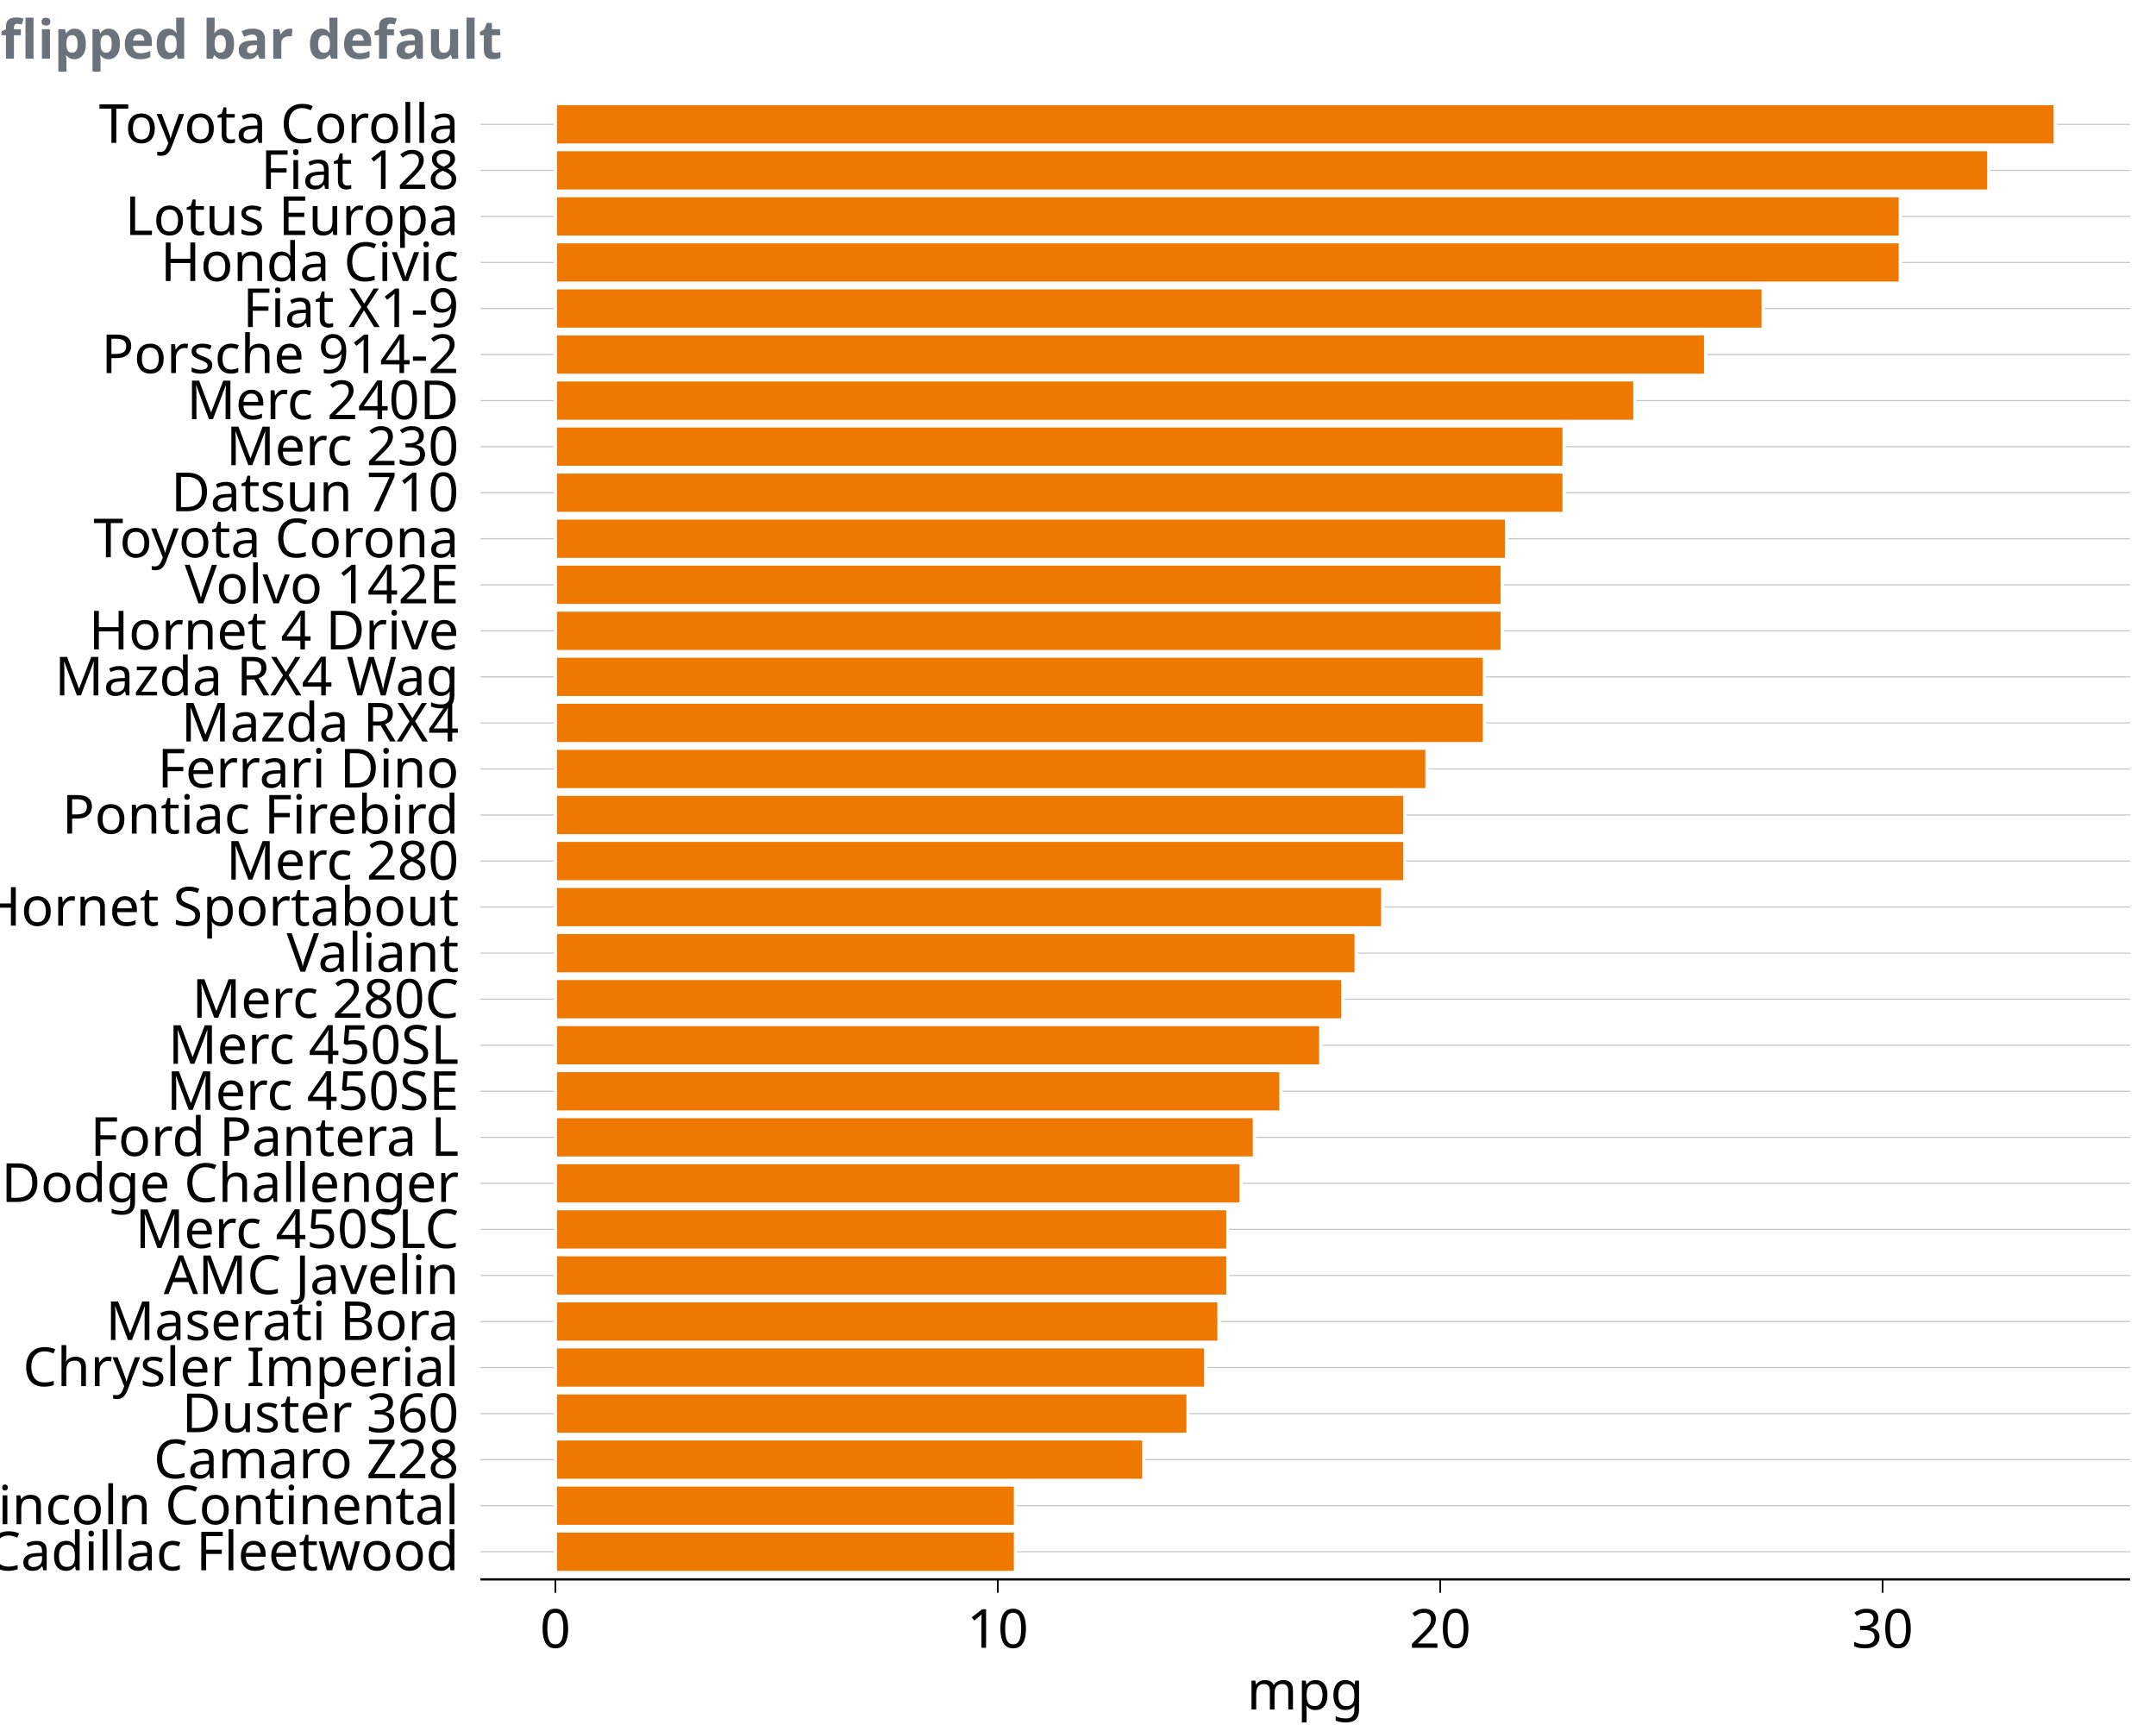
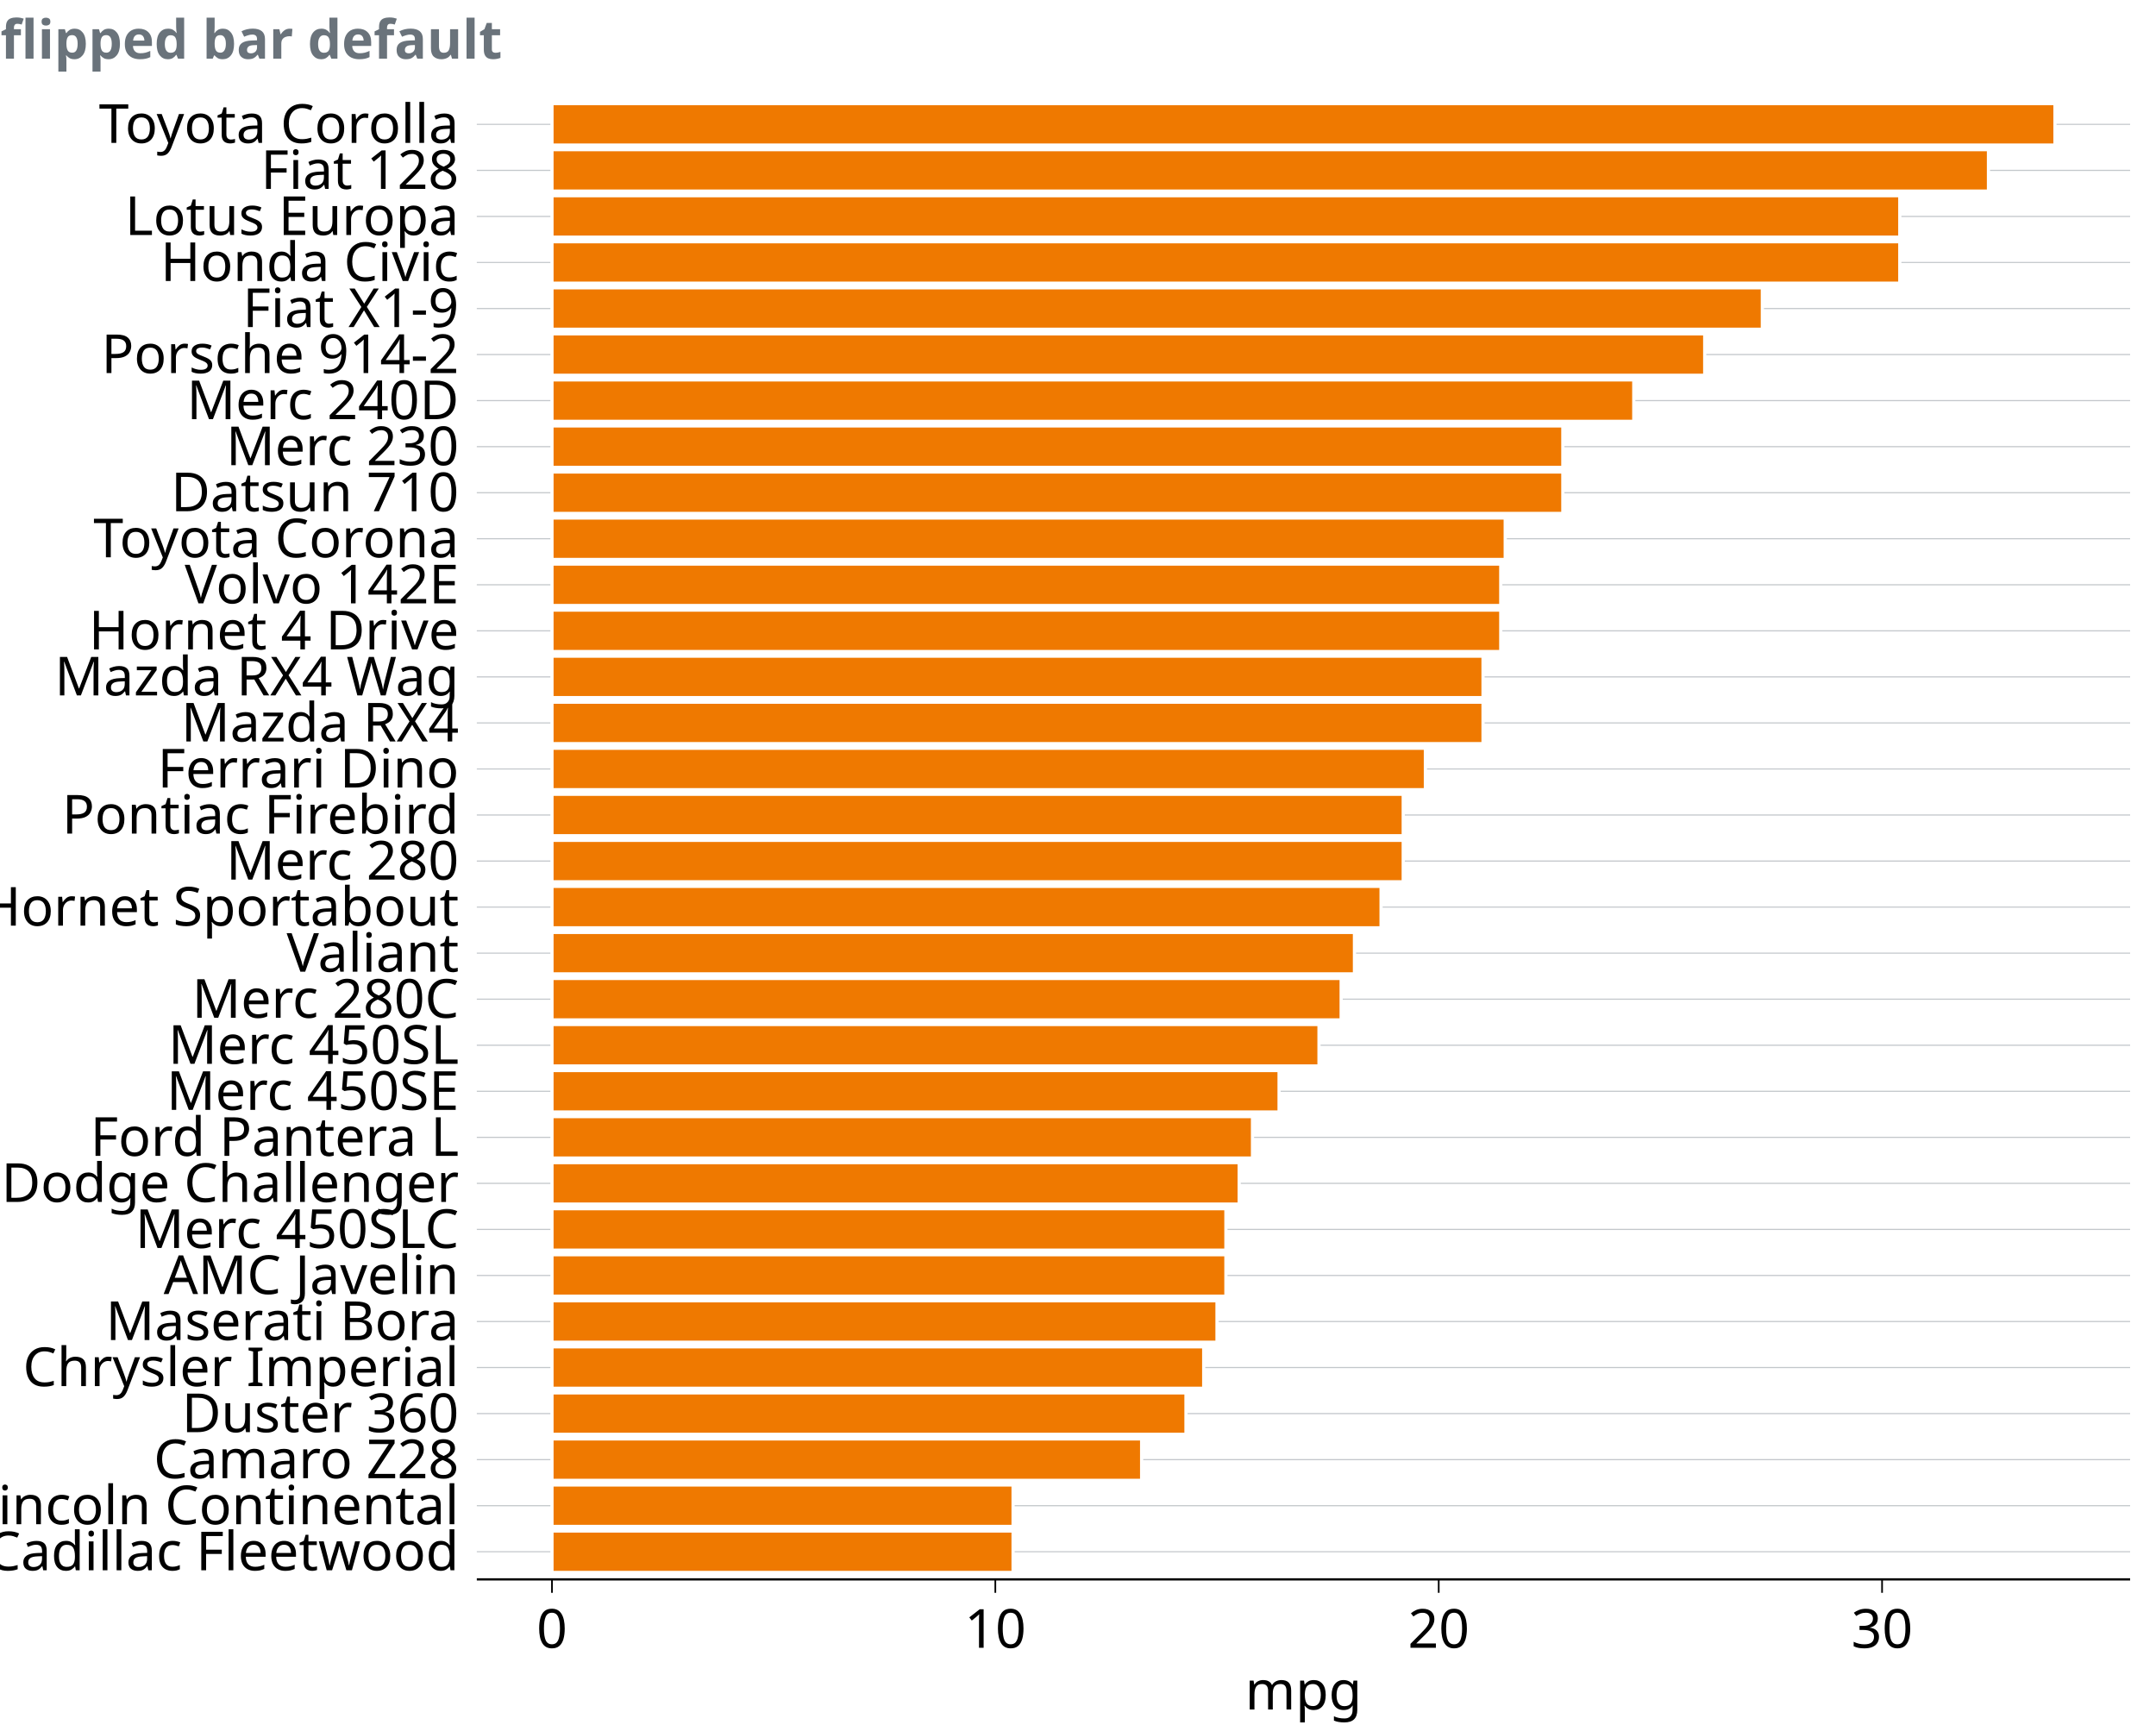
<svg xmlns="http://www.w3.org/2000/svg" class="svglite" data-engine-version="2.0" width="720.00pt" height="576.00pt" viewBox="0 0 720.00 576.00">
  <defs>
    <style type="text/css">
    .svglite line, .svglite polyline, .svglite polygon, .svglite path, .svglite rect, .svglite circle {
      fill: none;
      stroke: #000000;
      stroke-linecap: round;
      stroke-linejoin: round;
      stroke-miterlimit: 10.00;
    }
  </style>
  </defs>
  <rect width="100%" height="100%" style="stroke: none; fill: #FFFFFF;" />
  <defs>
    <clipPath id="cpMC4wMHw3MjAuMDB8MC4wMHw1NzYuMDA=">
      <rect x="0.00" y="0.00" width="720.00" height="576.00" />
    </clipPath>
  </defs>
  <g clip-path="url(#cpMC4wMHw3MjAuMDB8MC4wMHw1NzYuMDA=)">
    <rect x="0.00" y="0.00" width="720.00" height="576.00" style="stroke-width: 0.75; stroke: none; fill: #FFFFFF;" />
  </g>
  <defs>
-     <clipPath id="cpMTYwLjQzfDcxMS4zNnwzMi4yOXw1MjcuMzc=">
-       <rect x="160.43" y="32.29" width="550.93" height="495.08" />
+     <clipPath id="cpMTU5LjIzfDcxMS4zNnwzMi4yOXw1MjcuMzc=">
+       <rect x="159.23" y="32.29" width="552.13" height="495.08" />
    </clipPath>
  </defs>
-   <g clip-path="url(#cpMTYwLjQzfDcxMS4zNnwzMi4yOXw1MjcuMzc=)">
-     <rect x="160.43" y="32.29" width="550.93" height="495.08" style="stroke-width: 0.75; stroke: none; fill: #FFFFFF;" />
-     <polyline points="160.43,518.14 711.36,518.14 " style="stroke-width: 0.38; stroke: #C3C7CB; stroke-linecap: butt;" />
-     <polyline points="160.43,502.77 711.36,502.77 " style="stroke-width: 0.38; stroke: #C3C7CB; stroke-linecap: butt;" />
-     <polyline points="160.43,487.39 711.36,487.39 " style="stroke-width: 0.38; stroke: #C3C7CB; stroke-linecap: butt;" />
-     <polyline points="160.43,472.02 711.36,472.02 " style="stroke-width: 0.38; stroke: #C3C7CB; stroke-linecap: butt;" />
-     <polyline points="160.43,456.64 711.36,456.64 " style="stroke-width: 0.38; stroke: #C3C7CB; stroke-linecap: butt;" />
-     <polyline points="160.43,441.27 711.36,441.27 " style="stroke-width: 0.38; stroke: #C3C7CB; stroke-linecap: butt;" />
-     <polyline points="160.43,425.89 711.36,425.89 " style="stroke-width: 0.38; stroke: #C3C7CB; stroke-linecap: butt;" />
-     <polyline points="160.43,410.52 711.36,410.52 " style="stroke-width: 0.38; stroke: #C3C7CB; stroke-linecap: butt;" />
-     <polyline points="160.43,395.14 711.36,395.14 " style="stroke-width: 0.38; stroke: #C3C7CB; stroke-linecap: butt;" />
-     <polyline points="160.43,379.77 711.36,379.77 " style="stroke-width: 0.38; stroke: #C3C7CB; stroke-linecap: butt;" />
-     <polyline points="160.43,364.39 711.36,364.39 " style="stroke-width: 0.38; stroke: #C3C7CB; stroke-linecap: butt;" />
-     <polyline points="160.43,349.02 711.36,349.02 " style="stroke-width: 0.38; stroke: #C3C7CB; stroke-linecap: butt;" />
-     <polyline points="160.43,333.64 711.36,333.64 " style="stroke-width: 0.38; stroke: #C3C7CB; stroke-linecap: butt;" />
-     <polyline points="160.43,318.27 711.36,318.27 " style="stroke-width: 0.38; stroke: #C3C7CB; stroke-linecap: butt;" />
-     <polyline points="160.43,302.89 711.36,302.89 " style="stroke-width: 0.38; stroke: #C3C7CB; stroke-linecap: butt;" />
-     <polyline points="160.43,287.52 711.36,287.52 " style="stroke-width: 0.38; stroke: #C3C7CB; stroke-linecap: butt;" />
-     <polyline points="160.43,272.14 711.36,272.14 " style="stroke-width: 0.38; stroke: #C3C7CB; stroke-linecap: butt;" />
-     <polyline points="160.43,256.77 711.36,256.77 " style="stroke-width: 0.38; stroke: #C3C7CB; stroke-linecap: butt;" />
-     <polyline points="160.43,241.39 711.36,241.39 " style="stroke-width: 0.38; stroke: #C3C7CB; stroke-linecap: butt;" />
-     <polyline points="160.43,226.02 711.36,226.02 " style="stroke-width: 0.38; stroke: #C3C7CB; stroke-linecap: butt;" />
-     <polyline points="160.43,210.64 711.36,210.64 " style="stroke-width: 0.38; stroke: #C3C7CB; stroke-linecap: butt;" />
-     <polyline points="160.43,195.27 711.36,195.27 " style="stroke-width: 0.38; stroke: #C3C7CB; stroke-linecap: butt;" />
-     <polyline points="160.43,179.89 711.36,179.89 " style="stroke-width: 0.38; stroke: #C3C7CB; stroke-linecap: butt;" />
-     <polyline points="160.43,164.52 711.36,164.52 " style="stroke-width: 0.38; stroke: #C3C7CB; stroke-linecap: butt;" />
-     <polyline points="160.43,149.14 711.36,149.14 " style="stroke-width: 0.38; stroke: #C3C7CB; stroke-linecap: butt;" />
-     <polyline points="160.43,133.77 711.36,133.77 " style="stroke-width: 0.38; stroke: #C3C7CB; stroke-linecap: butt;" />
-     <polyline points="160.43,118.39 711.36,118.39 " style="stroke-width: 0.38; stroke: #C3C7CB; stroke-linecap: butt;" />
-     <polyline points="160.43,103.02 711.36,103.02 " style="stroke-width: 0.38; stroke: #C3C7CB; stroke-linecap: butt;" />
-     <polyline points="160.43,87.64 711.36,87.64 " style="stroke-width: 0.38; stroke: #C3C7CB; stroke-linecap: butt;" />
-     <polyline points="160.43,72.27 711.36,72.27 " style="stroke-width: 0.38; stroke: #C3C7CB; stroke-linecap: butt;" />
-     <polyline points="160.43,56.89 711.36,56.89 " style="stroke-width: 0.38; stroke: #C3C7CB; stroke-linecap: butt;" />
-     <polyline points="160.43,41.52 711.36,41.52 " style="stroke-width: 0.38; stroke: #C3C7CB; stroke-linecap: butt;" />
-     <rect x="185.47" y="234.47" width="310.26" height="13.84" style="stroke-width: 1.07; stroke: #FFFFFF; stroke-linecap: butt; stroke-linejoin: miter; fill: #EF7900;" />
-     <rect x="185.47" y="219.10" width="310.26" height="13.84" style="stroke-width: 1.07; stroke: #FFFFFF; stroke-linecap: butt; stroke-linejoin: miter; fill: #EF7900;" />
-     <rect x="185.47" y="157.60" width="336.85" height="13.84" style="stroke-width: 1.07; stroke: #FFFFFF; stroke-linecap: butt; stroke-linejoin: miter; fill: #EF7900;" />
-     <rect x="185.47" y="203.72" width="316.17" height="13.84" style="stroke-width: 1.07; stroke: #FFFFFF; stroke-linecap: butt; stroke-linejoin: miter; fill: #EF7900;" />
-     <rect x="185.47" y="295.97" width="276.28" height="13.84" style="stroke-width: 1.07; stroke: #FFFFFF; stroke-linecap: butt; stroke-linejoin: miter; fill: #EF7900;" />
-     <rect x="185.47" y="311.35" width="267.41" height="13.84" style="stroke-width: 1.07; stroke: #FFFFFF; stroke-linecap: butt; stroke-linejoin: miter; fill: #EF7900;" />
-     <rect x="185.47" y="465.10" width="211.27" height="13.84" style="stroke-width: 1.07; stroke: #FFFFFF; stroke-linecap: butt; stroke-linejoin: miter; fill: #EF7900;" />
-     <rect x="185.47" y="126.85" width="360.49" height="13.84" style="stroke-width: 1.07; stroke: #FFFFFF; stroke-linecap: butt; stroke-linejoin: miter; fill: #EF7900;" />
-     <rect x="185.47" y="142.22" width="336.85" height="13.84" style="stroke-width: 1.07; stroke: #FFFFFF; stroke-linecap: butt; stroke-linejoin: miter; fill: #EF7900;" />
-     <rect x="185.47" y="280.60" width="283.67" height="13.84" style="stroke-width: 1.07; stroke: #FFFFFF; stroke-linecap: butt; stroke-linejoin: miter; fill: #EF7900;" />
-     <rect x="185.47" y="326.72" width="262.98" height="13.84" style="stroke-width: 1.07; stroke: #FFFFFF; stroke-linecap: butt; stroke-linejoin: miter; fill: #EF7900;" />
-     <rect x="185.47" y="357.47" width="242.30" height="13.84" style="stroke-width: 1.07; stroke: #FFFFFF; stroke-linecap: butt; stroke-linejoin: miter; fill: #EF7900;" />
-     <rect x="185.47" y="342.10" width="255.59" height="13.84" style="stroke-width: 1.07; stroke: #FFFFFF; stroke-linecap: butt; stroke-linejoin: miter; fill: #EF7900;" />
-     <rect x="185.47" y="403.60" width="224.57" height="13.84" style="stroke-width: 1.07; stroke: #FFFFFF; stroke-linecap: butt; stroke-linejoin: miter; fill: #EF7900;" />
-     <rect x="185.47" y="511.22" width="153.65" height="13.84" style="stroke-width: 1.07; stroke: #FFFFFF; stroke-linecap: butt; stroke-linejoin: miter; fill: #EF7900;" />
-     <rect x="185.47" y="495.85" width="153.65" height="13.84" style="stroke-width: 1.07; stroke: #FFFFFF; stroke-linecap: butt; stroke-linejoin: miter; fill: #EF7900;" />
-     <rect x="185.47" y="449.72" width="217.18" height="13.84" style="stroke-width: 1.07; stroke: #FFFFFF; stroke-linecap: butt; stroke-linejoin: miter; fill: #EF7900;" />
-     <rect x="185.47" y="49.97" width="478.69" height="13.84" style="stroke-width: 1.07; stroke: #FFFFFF; stroke-linecap: butt; stroke-linejoin: miter; fill: #EF7900;" />
-     <rect x="185.47" y="80.72" width="449.14" height="13.84" style="stroke-width: 1.07; stroke: #FFFFFF; stroke-linecap: butt; stroke-linejoin: miter; fill: #EF7900;" />
-     <rect x="185.47" y="34.60" width="500.85" height="13.84" style="stroke-width: 1.07; stroke: #FFFFFF; stroke-linecap: butt; stroke-linejoin: miter; fill: #EF7900;" />
-     <rect x="185.47" y="172.97" width="317.65" height="13.84" style="stroke-width: 1.07; stroke: #FFFFFF; stroke-linecap: butt; stroke-linejoin: miter; fill: #EF7900;" />
-     <rect x="185.47" y="388.22" width="229.00" height="13.84" style="stroke-width: 1.07; stroke: #FFFFFF; stroke-linecap: butt; stroke-linejoin: miter; fill: #EF7900;" />
-     <rect x="185.47" y="418.97" width="224.57" height="13.84" style="stroke-width: 1.07; stroke: #FFFFFF; stroke-linecap: butt; stroke-linejoin: miter; fill: #EF7900;" />
-     <rect x="185.47" y="480.47" width="196.50" height="13.84" style="stroke-width: 1.07; stroke: #FFFFFF; stroke-linecap: butt; stroke-linejoin: miter; fill: #EF7900;" />
-     <rect x="185.47" y="265.22" width="283.67" height="13.84" style="stroke-width: 1.07; stroke: #FFFFFF; stroke-linecap: butt; stroke-linejoin: miter; fill: #EF7900;" />
-     <rect x="185.47" y="96.10" width="403.34" height="13.84" style="stroke-width: 1.07; stroke: #FFFFFF; stroke-linecap: butt; stroke-linejoin: miter; fill: #EF7900;" />
-     <rect x="185.47" y="111.47" width="384.13" height="13.84" style="stroke-width: 1.07; stroke: #FFFFFF; stroke-linecap: butt; stroke-linejoin: miter; fill: #EF7900;" />
-     <rect x="185.47" y="65.35" width="449.14" height="13.84" style="stroke-width: 1.07; stroke: #FFFFFF; stroke-linecap: butt; stroke-linejoin: miter; fill: #EF7900;" />
-     <rect x="185.47" y="372.85" width="233.43" height="13.84" style="stroke-width: 1.07; stroke: #FFFFFF; stroke-linecap: butt; stroke-linejoin: miter; fill: #EF7900;" />
-     <rect x="185.47" y="249.85" width="291.05" height="13.84" style="stroke-width: 1.07; stroke: #FFFFFF; stroke-linecap: butt; stroke-linejoin: miter; fill: #EF7900;" />
-     <rect x="185.47" y="434.35" width="221.61" height="13.84" style="stroke-width: 1.07; stroke: #FFFFFF; stroke-linecap: butt; stroke-linejoin: miter; fill: #EF7900;" />
-     <rect x="185.47" y="188.35" width="316.17" height="13.84" style="stroke-width: 1.07; stroke: #FFFFFF; stroke-linecap: butt; stroke-linejoin: miter; fill: #EF7900;" />
+   <g clip-path="url(#cpMTU5LjIzfDcxMS4zNnwzMi4yOXw1MjcuMzc=)">
+     <rect x="159.23" y="32.29" width="552.13" height="495.08" style="stroke-width: 0.75; stroke: none; fill: #FFFFFF;" />
+     <polyline points="159.23,518.14 711.36,518.14 " style="stroke-width: 0.38; stroke: #C3C7CB; stroke-linecap: butt;" />
+     <polyline points="159.23,502.77 711.36,502.77 " style="stroke-width: 0.38; stroke: #C3C7CB; stroke-linecap: butt;" />
+     <polyline points="159.23,487.39 711.36,487.39 " style="stroke-width: 0.38; stroke: #C3C7CB; stroke-linecap: butt;" />
+     <polyline points="159.23,472.02 711.36,472.02 " style="stroke-width: 0.38; stroke: #C3C7CB; stroke-linecap: butt;" />
+     <polyline points="159.23,456.64 711.36,456.64 " style="stroke-width: 0.38; stroke: #C3C7CB; stroke-linecap: butt;" />
+     <polyline points="159.23,441.27 711.36,441.27 " style="stroke-width: 0.38; stroke: #C3C7CB; stroke-linecap: butt;" />
+     <polyline points="159.23,425.89 711.36,425.89 " style="stroke-width: 0.38; stroke: #C3C7CB; stroke-linecap: butt;" />
+     <polyline points="159.23,410.52 711.36,410.52 " style="stroke-width: 0.38; stroke: #C3C7CB; stroke-linecap: butt;" />
+     <polyline points="159.23,395.14 711.36,395.14 " style="stroke-width: 0.38; stroke: #C3C7CB; stroke-linecap: butt;" />
+     <polyline points="159.23,379.77 711.36,379.77 " style="stroke-width: 0.38; stroke: #C3C7CB; stroke-linecap: butt;" />
+     <polyline points="159.23,364.39 711.36,364.39 " style="stroke-width: 0.38; stroke: #C3C7CB; stroke-linecap: butt;" />
+     <polyline points="159.23,349.02 711.36,349.02 " style="stroke-width: 0.38; stroke: #C3C7CB; stroke-linecap: butt;" />
+     <polyline points="159.23,333.64 711.36,333.64 " style="stroke-width: 0.38; stroke: #C3C7CB; stroke-linecap: butt;" />
+     <polyline points="159.23,318.27 711.36,318.27 " style="stroke-width: 0.38; stroke: #C3C7CB; stroke-linecap: butt;" />
+     <polyline points="159.23,302.89 711.36,302.89 " style="stroke-width: 0.38; stroke: #C3C7CB; stroke-linecap: butt;" />
+     <polyline points="159.23,287.52 711.36,287.52 " style="stroke-width: 0.38; stroke: #C3C7CB; stroke-linecap: butt;" />
+     <polyline points="159.23,272.14 711.36,272.14 " style="stroke-width: 0.38; stroke: #C3C7CB; stroke-linecap: butt;" />
+     <polyline points="159.23,256.77 711.36,256.77 " style="stroke-width: 0.38; stroke: #C3C7CB; stroke-linecap: butt;" />
+     <polyline points="159.23,241.39 711.36,241.39 " style="stroke-width: 0.38; stroke: #C3C7CB; stroke-linecap: butt;" />
+     <polyline points="159.23,226.02 711.36,226.02 " style="stroke-width: 0.38; stroke: #C3C7CB; stroke-linecap: butt;" />
+     <polyline points="159.23,210.64 711.36,210.64 " style="stroke-width: 0.38; stroke: #C3C7CB; stroke-linecap: butt;" />
+     <polyline points="159.23,195.27 711.36,195.27 " style="stroke-width: 0.38; stroke: #C3C7CB; stroke-linecap: butt;" />
+     <polyline points="159.23,179.89 711.36,179.89 " style="stroke-width: 0.38; stroke: #C3C7CB; stroke-linecap: butt;" />
+     <polyline points="159.23,164.52 711.36,164.52 " style="stroke-width: 0.38; stroke: #C3C7CB; stroke-linecap: butt;" />
+     <polyline points="159.23,149.14 711.36,149.14 " style="stroke-width: 0.38; stroke: #C3C7CB; stroke-linecap: butt;" />
+     <polyline points="159.23,133.77 711.36,133.77 " style="stroke-width: 0.38; stroke: #C3C7CB; stroke-linecap: butt;" />
+     <polyline points="159.23,118.39 711.36,118.39 " style="stroke-width: 0.38; stroke: #C3C7CB; stroke-linecap: butt;" />
+     <polyline points="159.23,103.02 711.36,103.02 " style="stroke-width: 0.38; stroke: #C3C7CB; stroke-linecap: butt;" />
+     <polyline points="159.23,87.64 711.36,87.64 " style="stroke-width: 0.38; stroke: #C3C7CB; stroke-linecap: butt;" />
+     <polyline points="159.23,72.27 711.36,72.27 " style="stroke-width: 0.38; stroke: #C3C7CB; stroke-linecap: butt;" />
+     <polyline points="159.23,56.89 711.36,56.89 " style="stroke-width: 0.38; stroke: #C3C7CB; stroke-linecap: butt;" />
+     <polyline points="159.23,41.52 711.36,41.52 " style="stroke-width: 0.38; stroke: #C3C7CB; stroke-linecap: butt;" />
+     <rect x="184.33" y="234.47" width="310.93" height="13.84" style="stroke-width: 1.07; stroke: #FFFFFF; stroke-linecap: butt; stroke-linejoin: miter; fill: #EF7900;" />
+     <rect x="184.33" y="219.10" width="310.93" height="13.84" style="stroke-width: 1.07; stroke: #FFFFFF; stroke-linecap: butt; stroke-linejoin: miter; fill: #EF7900;" />
+     <rect x="184.33" y="157.60" width="337.58" height="13.84" style="stroke-width: 1.07; stroke: #FFFFFF; stroke-linecap: butt; stroke-linejoin: miter; fill: #EF7900;" />
+     <rect x="184.33" y="203.72" width="316.85" height="13.84" style="stroke-width: 1.07; stroke: #FFFFFF; stroke-linecap: butt; stroke-linejoin: miter; fill: #EF7900;" />
+     <rect x="184.33" y="295.97" width="276.88" height="13.84" style="stroke-width: 1.07; stroke: #FFFFFF; stroke-linecap: butt; stroke-linejoin: miter; fill: #EF7900;" />
+     <rect x="184.33" y="311.35" width="267.99" height="13.84" style="stroke-width: 1.07; stroke: #FFFFFF; stroke-linecap: butt; stroke-linejoin: miter; fill: #EF7900;" />
+     <rect x="184.33" y="465.10" width="211.73" height="13.84" style="stroke-width: 1.07; stroke: #FFFFFF; stroke-linecap: butt; stroke-linejoin: miter; fill: #EF7900;" />
+     <rect x="184.33" y="126.85" width="361.27" height="13.84" style="stroke-width: 1.07; stroke: #FFFFFF; stroke-linecap: butt; stroke-linejoin: miter; fill: #EF7900;" />
+     <rect x="184.33" y="142.22" width="337.58" height="13.84" style="stroke-width: 1.07; stroke: #FFFFFF; stroke-linecap: butt; stroke-linejoin: miter; fill: #EF7900;" />
+     <rect x="184.33" y="280.60" width="284.28" height="13.84" style="stroke-width: 1.07; stroke: #FFFFFF; stroke-linecap: butt; stroke-linejoin: miter; fill: #EF7900;" />
+     <rect x="184.33" y="326.72" width="263.55" height="13.84" style="stroke-width: 1.07; stroke: #FFFFFF; stroke-linecap: butt; stroke-linejoin: miter; fill: #EF7900;" />
+     <rect x="184.33" y="357.47" width="242.82" height="13.84" style="stroke-width: 1.07; stroke: #FFFFFF; stroke-linecap: butt; stroke-linejoin: miter; fill: #EF7900;" />
+     <rect x="184.33" y="342.10" width="256.15" height="13.84" style="stroke-width: 1.07; stroke: #FFFFFF; stroke-linecap: butt; stroke-linejoin: miter; fill: #EF7900;" />
+     <rect x="184.33" y="403.60" width="225.06" height="13.84" style="stroke-width: 1.07; stroke: #FFFFFF; stroke-linecap: butt; stroke-linejoin: miter; fill: #EF7900;" />
+     <rect x="184.33" y="511.22" width="153.99" height="13.84" style="stroke-width: 1.07; stroke: #FFFFFF; stroke-linecap: butt; stroke-linejoin: miter; fill: #EF7900;" />
+     <rect x="184.33" y="495.85" width="153.99" height="13.84" style="stroke-width: 1.07; stroke: #FFFFFF; stroke-linecap: butt; stroke-linejoin: miter; fill: #EF7900;" />
+     <rect x="184.33" y="449.72" width="217.65" height="13.84" style="stroke-width: 1.07; stroke: #FFFFFF; stroke-linecap: butt; stroke-linejoin: miter; fill: #EF7900;" />
+     <rect x="184.33" y="49.97" width="479.72" height="13.84" style="stroke-width: 1.07; stroke: #FFFFFF; stroke-linecap: butt; stroke-linejoin: miter; fill: #EF7900;" />
+     <rect x="184.33" y="80.72" width="450.11" height="13.84" style="stroke-width: 1.07; stroke: #FFFFFF; stroke-linecap: butt; stroke-linejoin: miter; fill: #EF7900;" />
+     <rect x="184.33" y="34.60" width="501.93" height="13.84" style="stroke-width: 1.07; stroke: #FFFFFF; stroke-linecap: butt; stroke-linejoin: miter; fill: #EF7900;" />
+     <rect x="184.33" y="172.97" width="318.34" height="13.84" style="stroke-width: 1.07; stroke: #FFFFFF; stroke-linecap: butt; stroke-linejoin: miter; fill: #EF7900;" />
+     <rect x="184.33" y="388.22" width="229.50" height="13.84" style="stroke-width: 1.07; stroke: #FFFFFF; stroke-linecap: butt; stroke-linejoin: miter; fill: #EF7900;" />
+     <rect x="184.33" y="418.97" width="225.06" height="13.84" style="stroke-width: 1.07; stroke: #FFFFFF; stroke-linecap: butt; stroke-linejoin: miter; fill: #EF7900;" />
+     <rect x="184.33" y="480.47" width="196.92" height="13.84" style="stroke-width: 1.07; stroke: #FFFFFF; stroke-linecap: butt; stroke-linejoin: miter; fill: #EF7900;" />
+     <rect x="184.33" y="265.22" width="284.28" height="13.84" style="stroke-width: 1.07; stroke: #FFFFFF; stroke-linecap: butt; stroke-linejoin: miter; fill: #EF7900;" />
+     <rect x="184.33" y="96.10" width="404.21" height="13.84" style="stroke-width: 1.07; stroke: #FFFFFF; stroke-linecap: butt; stroke-linejoin: miter; fill: #EF7900;" />
+     <rect x="184.33" y="111.47" width="384.96" height="13.84" style="stroke-width: 1.07; stroke: #FFFFFF; stroke-linecap: butt; stroke-linejoin: miter; fill: #EF7900;" />
+     <rect x="184.33" y="65.35" width="450.11" height="13.84" style="stroke-width: 1.07; stroke: #FFFFFF; stroke-linecap: butt; stroke-linejoin: miter; fill: #EF7900;" />
+     <rect x="184.33" y="372.85" width="233.94" height="13.84" style="stroke-width: 1.07; stroke: #FFFFFF; stroke-linecap: butt; stroke-linejoin: miter; fill: #EF7900;" />
+     <rect x="184.33" y="249.85" width="291.68" height="13.84" style="stroke-width: 1.07; stroke: #FFFFFF; stroke-linecap: butt; stroke-linejoin: miter; fill: #EF7900;" />
+     <rect x="184.33" y="434.35" width="222.09" height="13.84" style="stroke-width: 1.07; stroke: #FFFFFF; stroke-linecap: butt; stroke-linejoin: miter; fill: #EF7900;" />
+     <rect x="184.33" y="188.35" width="316.85" height="13.84" style="stroke-width: 1.07; stroke: #FFFFFF; stroke-linecap: butt; stroke-linejoin: miter; fill: #EF7900;" />
  </g>
  <g clip-path="url(#cpMC4wMHw3MjAuMDB8MC4wMHw1NzYuMDA=)">
    <text x="153.26" y="524.34" text-anchor="end" style="font-size: 18.00px; font-family: sans;" textLength="152.09px" lengthAdjust="spacingAndGlyphs">Cadillac Fleetwood</text>
    <text x="153.26" y="508.96" text-anchor="end" style="font-size: 18.00px; font-family: sans;" textLength="153.11px" lengthAdjust="spacingAndGlyphs">Lincoln Continental</text>
    <text x="153.26" y="493.59" text-anchor="end" style="font-size: 18.00px; font-family: sans;" textLength="100.05px" lengthAdjust="spacingAndGlyphs">Camaro Z28</text>
    <text x="153.26" y="478.21" text-anchor="end" style="font-size: 18.00px; font-family: sans;" textLength="88.06px" lengthAdjust="spacingAndGlyphs">Duster 360</text>
    <text x="153.26" y="462.84" text-anchor="end" style="font-size: 18.00px; font-family: sans;" textLength="136.05px" lengthAdjust="spacingAndGlyphs">Chrysler Imperial</text>
    <text x="153.26" y="447.46" text-anchor="end" style="font-size: 18.00px; font-family: sans;" textLength="112.06px" lengthAdjust="spacingAndGlyphs">Maserati Bora</text>
    <text x="153.26" y="432.09" text-anchor="end" style="font-size: 18.00px; font-family: sans;" textLength="101.06px" lengthAdjust="spacingAndGlyphs">AMC Javelin</text>
    <text x="153.26" y="416.71" text-anchor="end" style="font-size: 18.00px; font-family: sans;" textLength="110.07px" lengthAdjust="spacingAndGlyphs">Merc 450SLC</text>
    <text x="153.26" y="401.34" text-anchor="end" style="font-size: 18.00px; font-family: sans;" textLength="145.11px" lengthAdjust="spacingAndGlyphs">Dodge Challenger</text>
    <text x="153.26" y="385.96" text-anchor="end" style="font-size: 18.00px; font-family: sans;" textLength="120.07px" lengthAdjust="spacingAndGlyphs">Ford Pantera L</text>
    <text x="153.26" y="370.59" text-anchor="end" style="font-size: 18.00px; font-family: sans;" textLength="99.07px" lengthAdjust="spacingAndGlyphs">Merc 450SE</text>
    <text x="153.26" y="355.21" text-anchor="end" style="font-size: 18.00px; font-family: sans;" textLength="97.07px" lengthAdjust="spacingAndGlyphs">Merc 450SL</text>
    <text x="153.26" y="339.84" text-anchor="end" style="font-size: 18.00px; font-family: sans;" textLength="88.05px" lengthAdjust="spacingAndGlyphs">Merc 280C</text>
    <text x="153.26" y="324.46" text-anchor="end" style="font-size: 18.00px; font-family: sans;" textLength="55.04px" lengthAdjust="spacingAndGlyphs">Valiant</text>
    <text x="153.26" y="309.09" text-anchor="end" style="font-size: 18.00px; font-family: sans;" textLength="147.11px" lengthAdjust="spacingAndGlyphs">Hornet Sportabout</text>
    <text x="153.26" y="293.71" text-anchor="end" style="font-size: 18.00px; font-family: sans;" textLength="75.05px" lengthAdjust="spacingAndGlyphs">Merc 280</text>
    <text x="153.26" y="278.34" text-anchor="end" style="font-size: 18.00px; font-family: sans;" textLength="126.06px" lengthAdjust="spacingAndGlyphs">Pontiac Firebird</text>
    <text x="153.26" y="262.96" text-anchor="end" style="font-size: 18.00px; font-family: sans;" textLength="95.02px" lengthAdjust="spacingAndGlyphs">Ferrari Dino</text>
    <text x="153.26" y="247.59" text-anchor="end" style="font-size: 18.00px; font-family: sans;" textLength="94.07px" lengthAdjust="spacingAndGlyphs">Mazda RX4</text>
    <text x="153.26" y="232.21" text-anchor="end" style="font-size: 18.00px; font-family: sans;" textLength="136.08px" lengthAdjust="spacingAndGlyphs">Mazda RX4 Wag</text>
    <text x="153.26" y="216.84" text-anchor="end" style="font-size: 18.00px; font-family: sans;" textLength="116.06px" lengthAdjust="spacingAndGlyphs">Hornet 4 Drive</text>
    <text x="153.26" y="201.46" text-anchor="end" style="font-size: 18.00px; font-family: sans;" textLength="92.08px" lengthAdjust="spacingAndGlyphs">Volvo 142E</text>
    <text x="153.26" y="186.09" text-anchor="end" style="font-size: 18.00px; font-family: sans;" textLength="119.08px" lengthAdjust="spacingAndGlyphs">Toyota Corona</text>
    <text x="153.26" y="170.71" text-anchor="end" style="font-size: 18.00px; font-family: sans;" textLength="92.08px" lengthAdjust="spacingAndGlyphs">Datsun 710</text>
    <text x="153.26" y="155.33" text-anchor="end" style="font-size: 18.00px; font-family: sans;" textLength="75.05px" lengthAdjust="spacingAndGlyphs">Merc 230</text>
    <text x="153.26" y="139.96" text-anchor="end" style="font-size: 18.00px; font-family: sans;" textLength="88.05px" lengthAdjust="spacingAndGlyphs">Merc 240D</text>
    <text x="153.26" y="124.58" text-anchor="end" style="font-size: 18.00px; font-family: sans;" textLength="117.09px" lengthAdjust="spacingAndGlyphs">Porsche 914-2</text>
    <text x="153.26" y="109.21" text-anchor="end" style="font-size: 18.00px; font-family: sans;" textLength="73.03px" lengthAdjust="spacingAndGlyphs">Fiat X1-9</text>
    <text x="153.26" y="93.83" text-anchor="end" style="font-size: 18.00px; font-family: sans;" textLength="97.06px" lengthAdjust="spacingAndGlyphs">Honda Civic</text>
    <text x="153.26" y="78.46" text-anchor="end" style="font-size: 18.00px; font-family: sans;" textLength="107.09px" lengthAdjust="spacingAndGlyphs">Lotus Europa</text>
    <text x="153.26" y="63.08" text-anchor="end" style="font-size: 18.00px; font-family: sans;" textLength="65.04px" lengthAdjust="spacingAndGlyphs">Fiat 128</text>
    <text x="153.26" y="47.71" text-anchor="end" style="font-size: 18.00px; font-family: sans;" textLength="117.06px" lengthAdjust="spacingAndGlyphs">Toyota Corolla</text>
-     <polyline points="160.43,527.37 711.36,527.37 " style="stroke-width: 0.75; stroke-linecap: butt;" />
-     <polyline points="185.47,531.85 185.47,527.37 " style="stroke-width: 0.56; stroke-linecap: butt;" />
-     <polyline points="333.21,531.85 333.21,527.37 " style="stroke-width: 0.56; stroke-linecap: butt;" />
-     <polyline points="480.96,531.85 480.96,527.37 " style="stroke-width: 0.56; stroke-linecap: butt;" />
-     <polyline points="628.70,531.85 628.70,527.37 " style="stroke-width: 0.56; stroke-linecap: butt;" />
-     <text x="185.47" y="550.22" text-anchor="middle" style="font-size: 18.00px; font-family: sans;" textLength="10.01px" lengthAdjust="spacingAndGlyphs">0</text>
-     <text x="333.21" y="550.22" text-anchor="middle" style="font-size: 18.00px; font-family: sans;" textLength="20.02px" lengthAdjust="spacingAndGlyphs">10</text>
-     <text x="480.96" y="550.22" text-anchor="middle" style="font-size: 18.00px; font-family: sans;" textLength="20.02px" lengthAdjust="spacingAndGlyphs">20</text>
-     <text x="628.70" y="550.22" text-anchor="middle" style="font-size: 18.00px; font-family: sans;" textLength="20.02px" lengthAdjust="spacingAndGlyphs">30</text>
-     <text x="435.89" y="570.82" text-anchor="middle" style="font-size: 18.00px; font-family: sans;" textLength="35.02px" lengthAdjust="spacingAndGlyphs">mpg</text>
+     <polyline points="159.23,527.37 711.36,527.37 " style="stroke-width: 0.75; stroke-linecap: butt;" />
+     <polyline points="184.33,531.85 184.33,527.37 " style="stroke-width: 0.56; stroke-linecap: butt;" />
+     <polyline points="332.39,531.85 332.39,527.37 " style="stroke-width: 0.56; stroke-linecap: butt;" />
+     <polyline points="480.46,531.85 480.46,527.37 " style="stroke-width: 0.56; stroke-linecap: butt;" />
+     <polyline points="628.52,531.85 628.52,527.37 " style="stroke-width: 0.56; stroke-linecap: butt;" />
+     <text x="184.33" y="550.22" text-anchor="middle" style="font-size: 18.00px; font-family: sans;" textLength="10.01px" lengthAdjust="spacingAndGlyphs">0</text>
+     <text x="332.39" y="550.22" text-anchor="middle" style="font-size: 18.00px; font-family: sans;" textLength="20.02px" lengthAdjust="spacingAndGlyphs">10</text>
+     <text x="480.46" y="550.22" text-anchor="middle" style="font-size: 18.00px; font-family: sans;" textLength="20.02px" lengthAdjust="spacingAndGlyphs">20</text>
+     <text x="628.52" y="550.22" text-anchor="middle" style="font-size: 18.00px; font-family: sans;" textLength="20.02px" lengthAdjust="spacingAndGlyphs">30</text>
+     <text x="435.30" y="570.82" text-anchor="middle" style="font-size: 18.00px; font-family: sans;" textLength="35.02px" lengthAdjust="spacingAndGlyphs">mpg</text>
    <text x="0.14" y="19.59" style="font-size: 18.00px; font-weight: bold; fill: #6A737B; font-family: sans;" textLength="143.10px" lengthAdjust="spacingAndGlyphs">flipped bar default</text>
  </g>
</svg>
